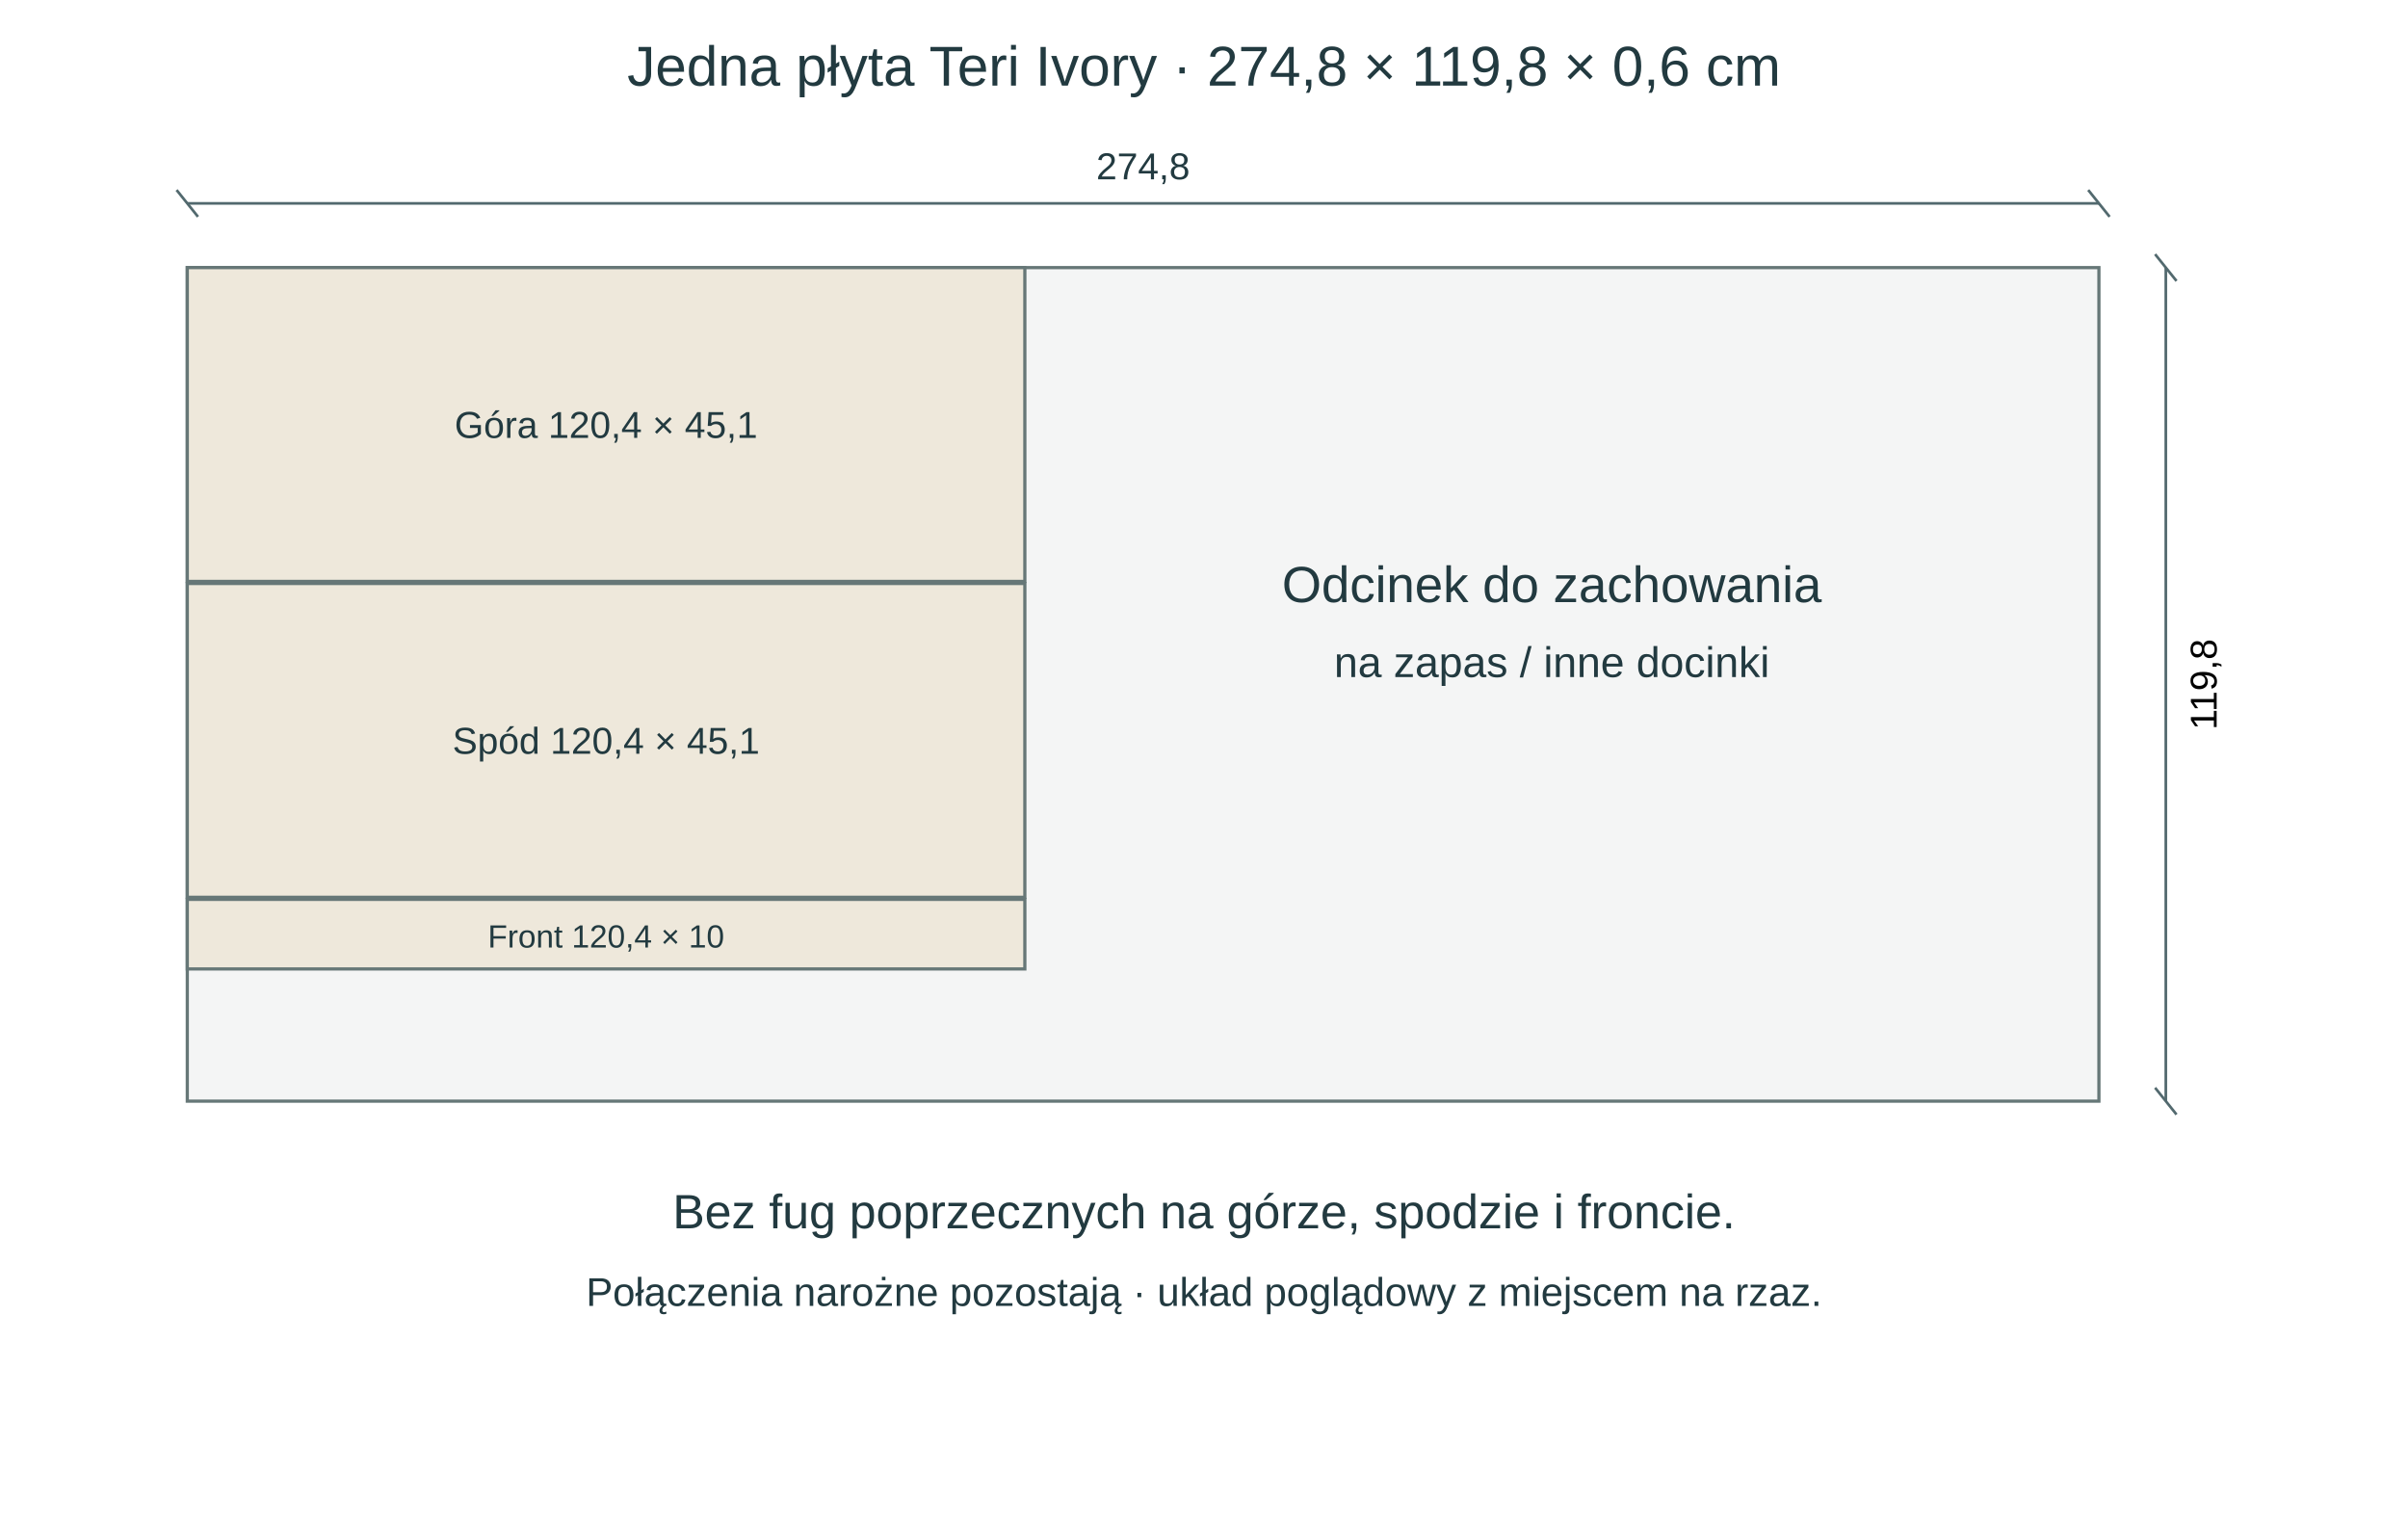
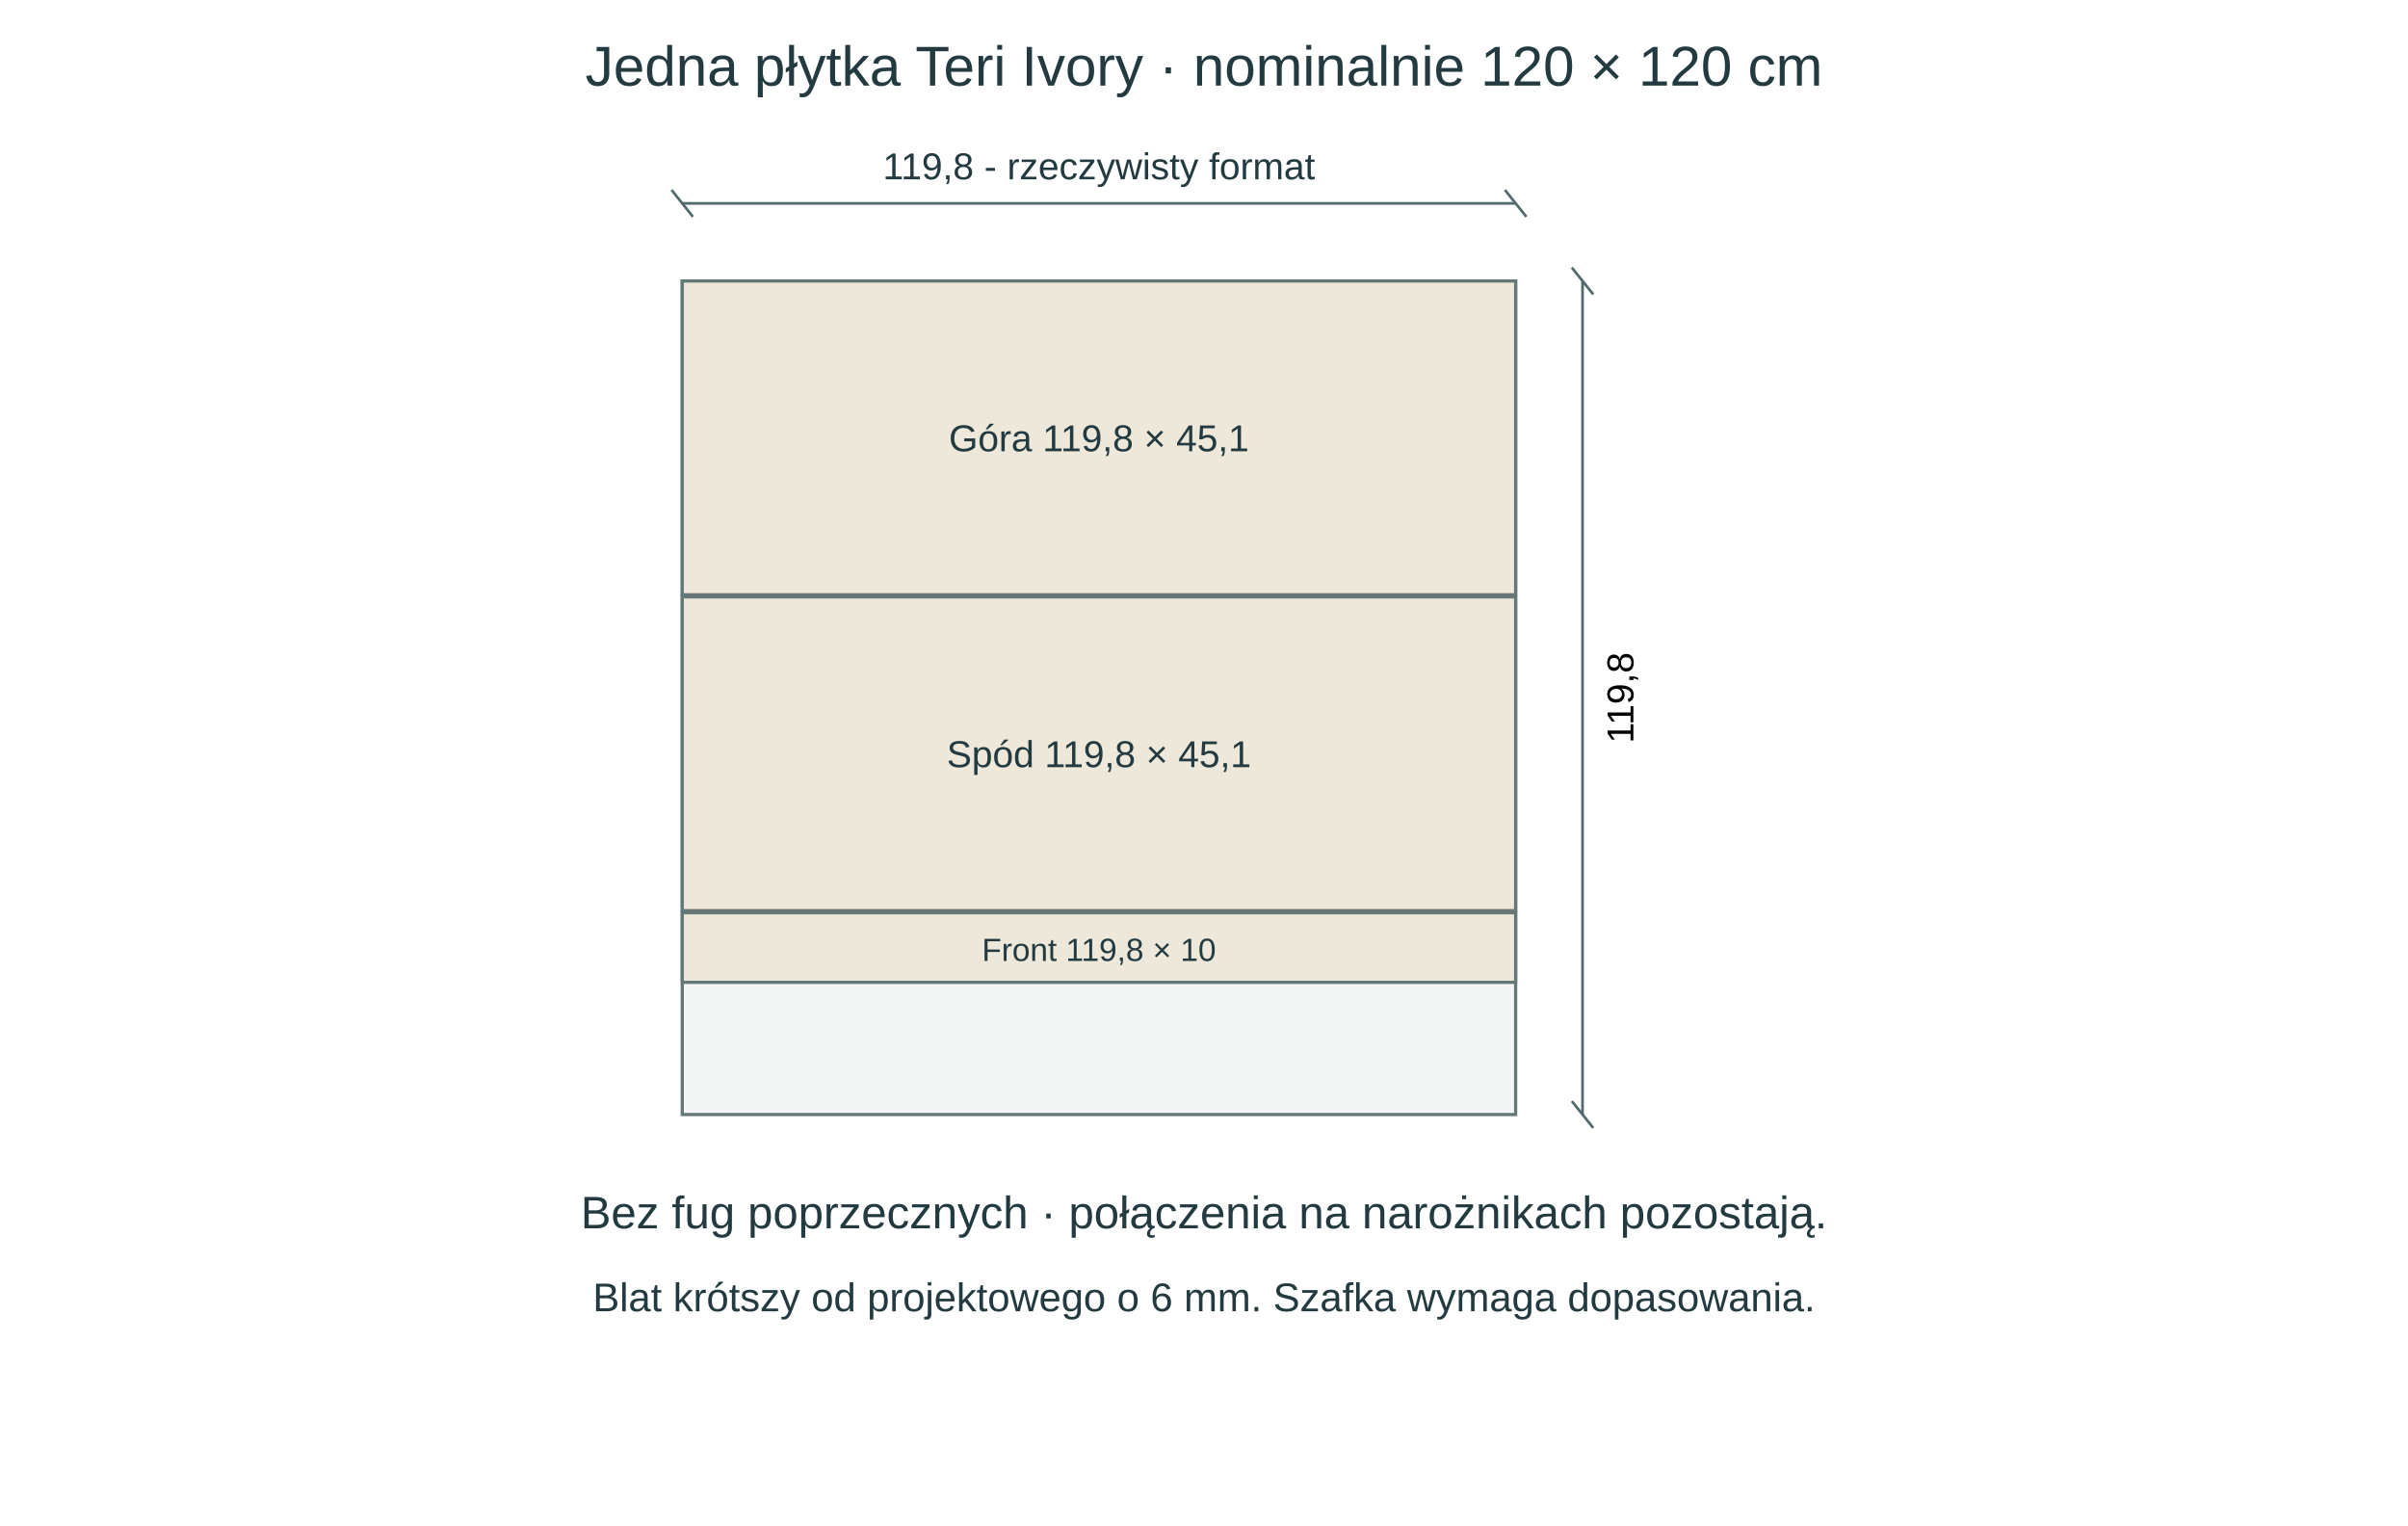
<svg xmlns="http://www.w3.org/2000/svg" viewBox="0 0 900 570" role="img" aria-label="Rysunek z wymiarami w centymetrach">
  <g font-family="Arial,sans-serif">
-     <text x="450" y="32" text-anchor="middle" font-size="21" fill="#223a40">Jedna płyta Teri Ivory · 274,8 × 119,8 × 0,6 cm</text>
-     <rect x="70" y="100" width="714.48" height="311.48" fill="#f4f5f5" stroke="#667777" stroke-width="1.2" />
-     <rect x="70" y="100.0" width="313.04" height="117.26" fill="#eee8db" stroke="#667777" stroke-width="1.2" />
-     <text x="226.52" y="163.63" text-anchor="middle" font-size="14" fill="#223a40">Góra 120,4 × 45,1</text>
-     <rect x="70" y="218.04" width="313.04" height="117.26" fill="#eee8db" stroke="#667777" stroke-width="1.2" />
-     <text x="226.52" y="281.67" text-anchor="middle" font-size="14" fill="#223a40">Spód 120,4 × 45,1</text>
-     <rect x="70" y="336.08" width="313.04" height="26.0" fill="#eee8db" stroke="#667777" stroke-width="1.2" />
-     <text x="226.52" y="354.08" text-anchor="middle" font-size="12" fill="#223a40">Front 120,4 × 10</text>
-     <path d="M70,76 L784.48,76" fill="none" stroke="#52696e" stroke-width="1" />
-     <path d="M66,71 L74,81" fill="none" stroke="#52696e" stroke-width="1" />
-     <path d="M780.48,71 L788.48,81" fill="none" stroke="#52696e" stroke-width="1" />
-     <text x="427.24" y="67" text-anchor="middle" font-size="14" fill="#223a40">274,8</text>
-     <path d="M809.48,100 L809.48,411.48" fill="none" stroke="#52696e" stroke-width="1" />
-     <path d="M805.48,95 L813.48,105" fill="none" stroke="#52696e" stroke-width="1" />
-     <path d="M805.48,406.48 L813.48,416.48" fill="none" stroke="#52696e" stroke-width="1" />
-     <text transform="translate(828.48,255.74) rotate(-90)" text-anchor="middle" font-size="14">119,8</text>
-     <text x="580" y="225" text-anchor="middle" font-size="19" fill="#223a40">Odcinek do zachowania</text>
-     <text x="580" y="253" text-anchor="middle" font-size="16" fill="#223a40">na zapas / inne docinki</text>
-     <text x="450" y="459" text-anchor="middle" font-size="18" fill="#223a40">Bez fug poprzecznych na górze, spodzie i froncie.</text>
-     <text x="450" y="488" text-anchor="middle" font-size="15" fill="#223a40">Połączenia narożne pozostają · układ poglądowy z miejscem na rzaz.</text>
+     <text x="450" y="32" text-anchor="middle" font-size="21" fill="#223a40">Jedna płytka Teri Ivory · nominalnie 120 × 120 cm</text>
+     <rect x="255" y="105" width="311.48" height="311.48" fill="#f4f5f5" stroke="#667777" stroke-width="1.2" />
+     <rect x="255" y="105.0" width="311.48" height="117.26" fill="#eee8db" stroke="#667777" stroke-width="1.2" />
+     <text x="410.74" y="168.63" text-anchor="middle" font-size="14" fill="#223a40">Góra 119,8 × 45,1</text>
+     <rect x="255" y="223.04" width="311.48" height="117.26" fill="#eee8db" stroke="#667777" stroke-width="1.2" />
+     <text x="410.74" y="286.67" text-anchor="middle" font-size="14" fill="#223a40">Spód 119,8 × 45,1</text>
+     <rect x="255" y="341.08" width="311.48" height="26.0" fill="#eee8db" stroke="#667777" stroke-width="1.2" />
+     <text x="410.74" y="359.08" text-anchor="middle" font-size="12" fill="#223a40">Front 119,8 × 10</text>
+     <path d="M255,76 L566.48,76" fill="none" stroke="#52696e" stroke-width="1" />
+     <path d="M251,71 L259,81" fill="none" stroke="#52696e" stroke-width="1" />
+     <path d="M562.48,71 L570.48,81" fill="none" stroke="#52696e" stroke-width="1" />
+     <text x="410.74" y="67" text-anchor="middle" font-size="14" fill="#223a40">119,8 - rzeczywisty format</text>
+     <path d="M591.48,105 L591.48,416.48" fill="none" stroke="#52696e" stroke-width="1" />
+     <path d="M587.48,100 L595.48,110" fill="none" stroke="#52696e" stroke-width="1" />
+     <path d="M587.48,411.48 L595.48,421.48" fill="none" stroke="#52696e" stroke-width="1" />
+     <text transform="translate(610.48,260.74) rotate(-90)" text-anchor="middle" font-size="14">119,8</text>
+     <text x="450" y="459" text-anchor="middle" font-size="17" fill="#223a40">Bez fug poprzecznych · połączenia na narożnikach pozostają.</text>
+     <text x="450" y="490" text-anchor="middle" font-size="15" fill="#223a40">Blat krótszy od projektowego o 6 mm. Szafka wymaga dopasowania.</text>
  </g>
</svg>
